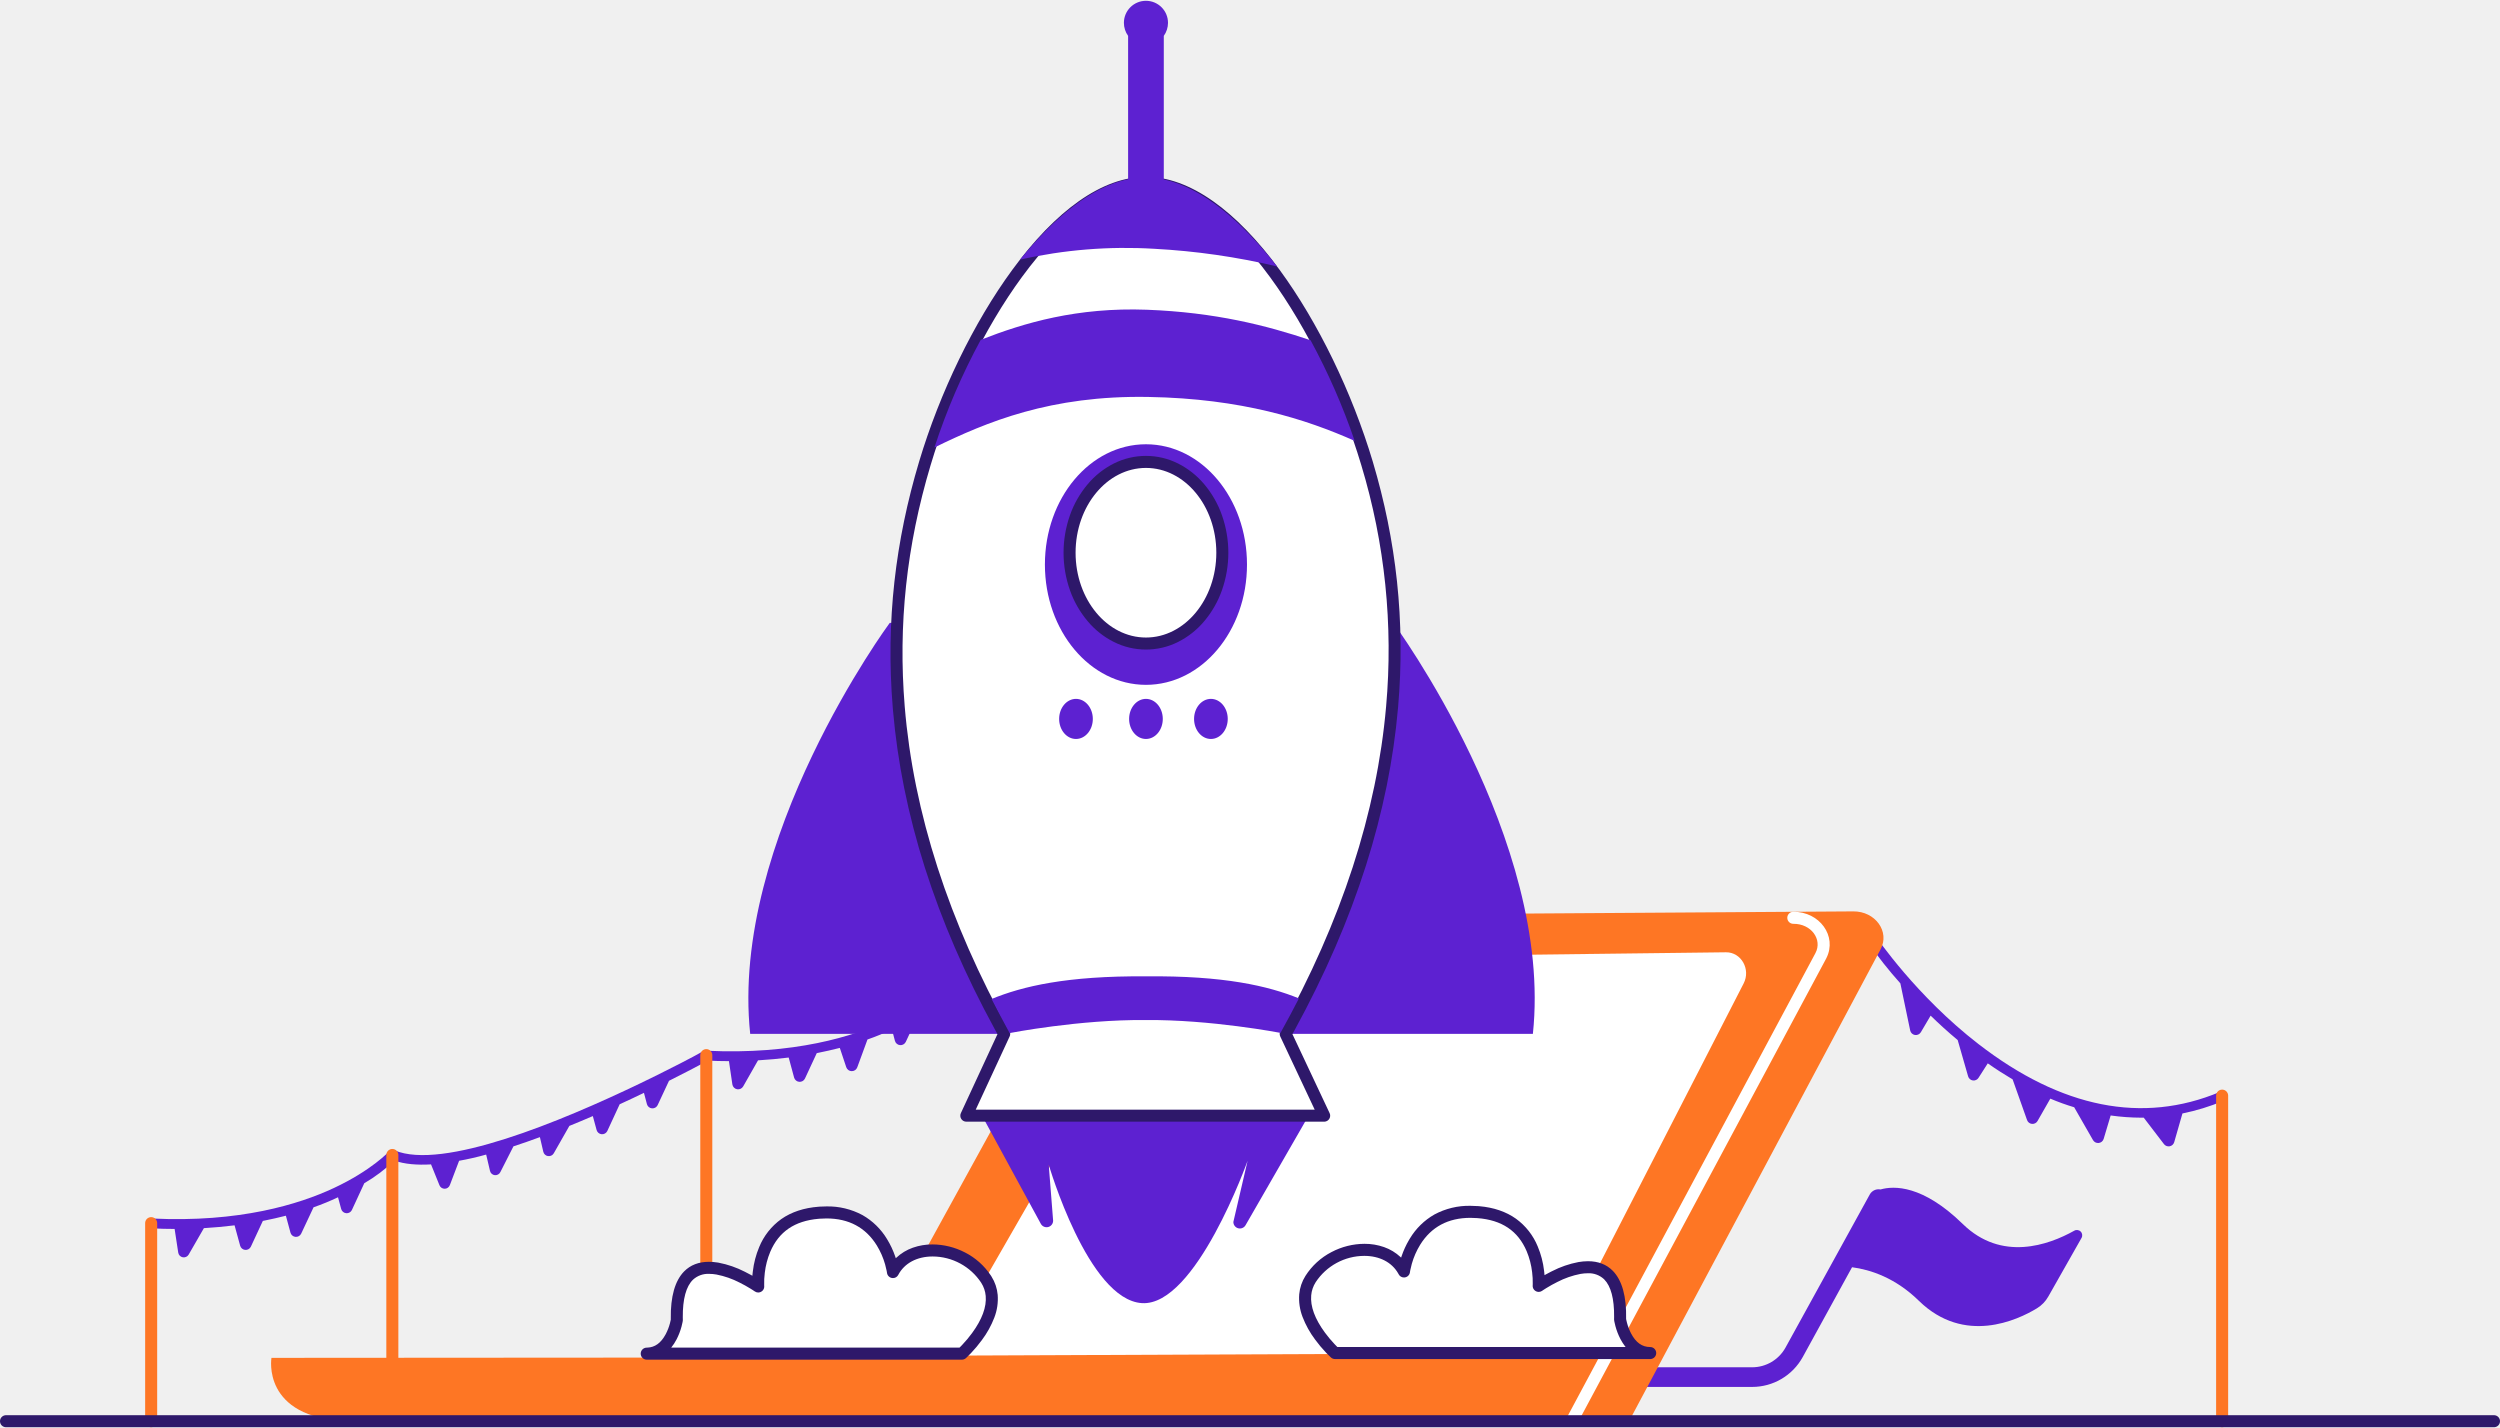
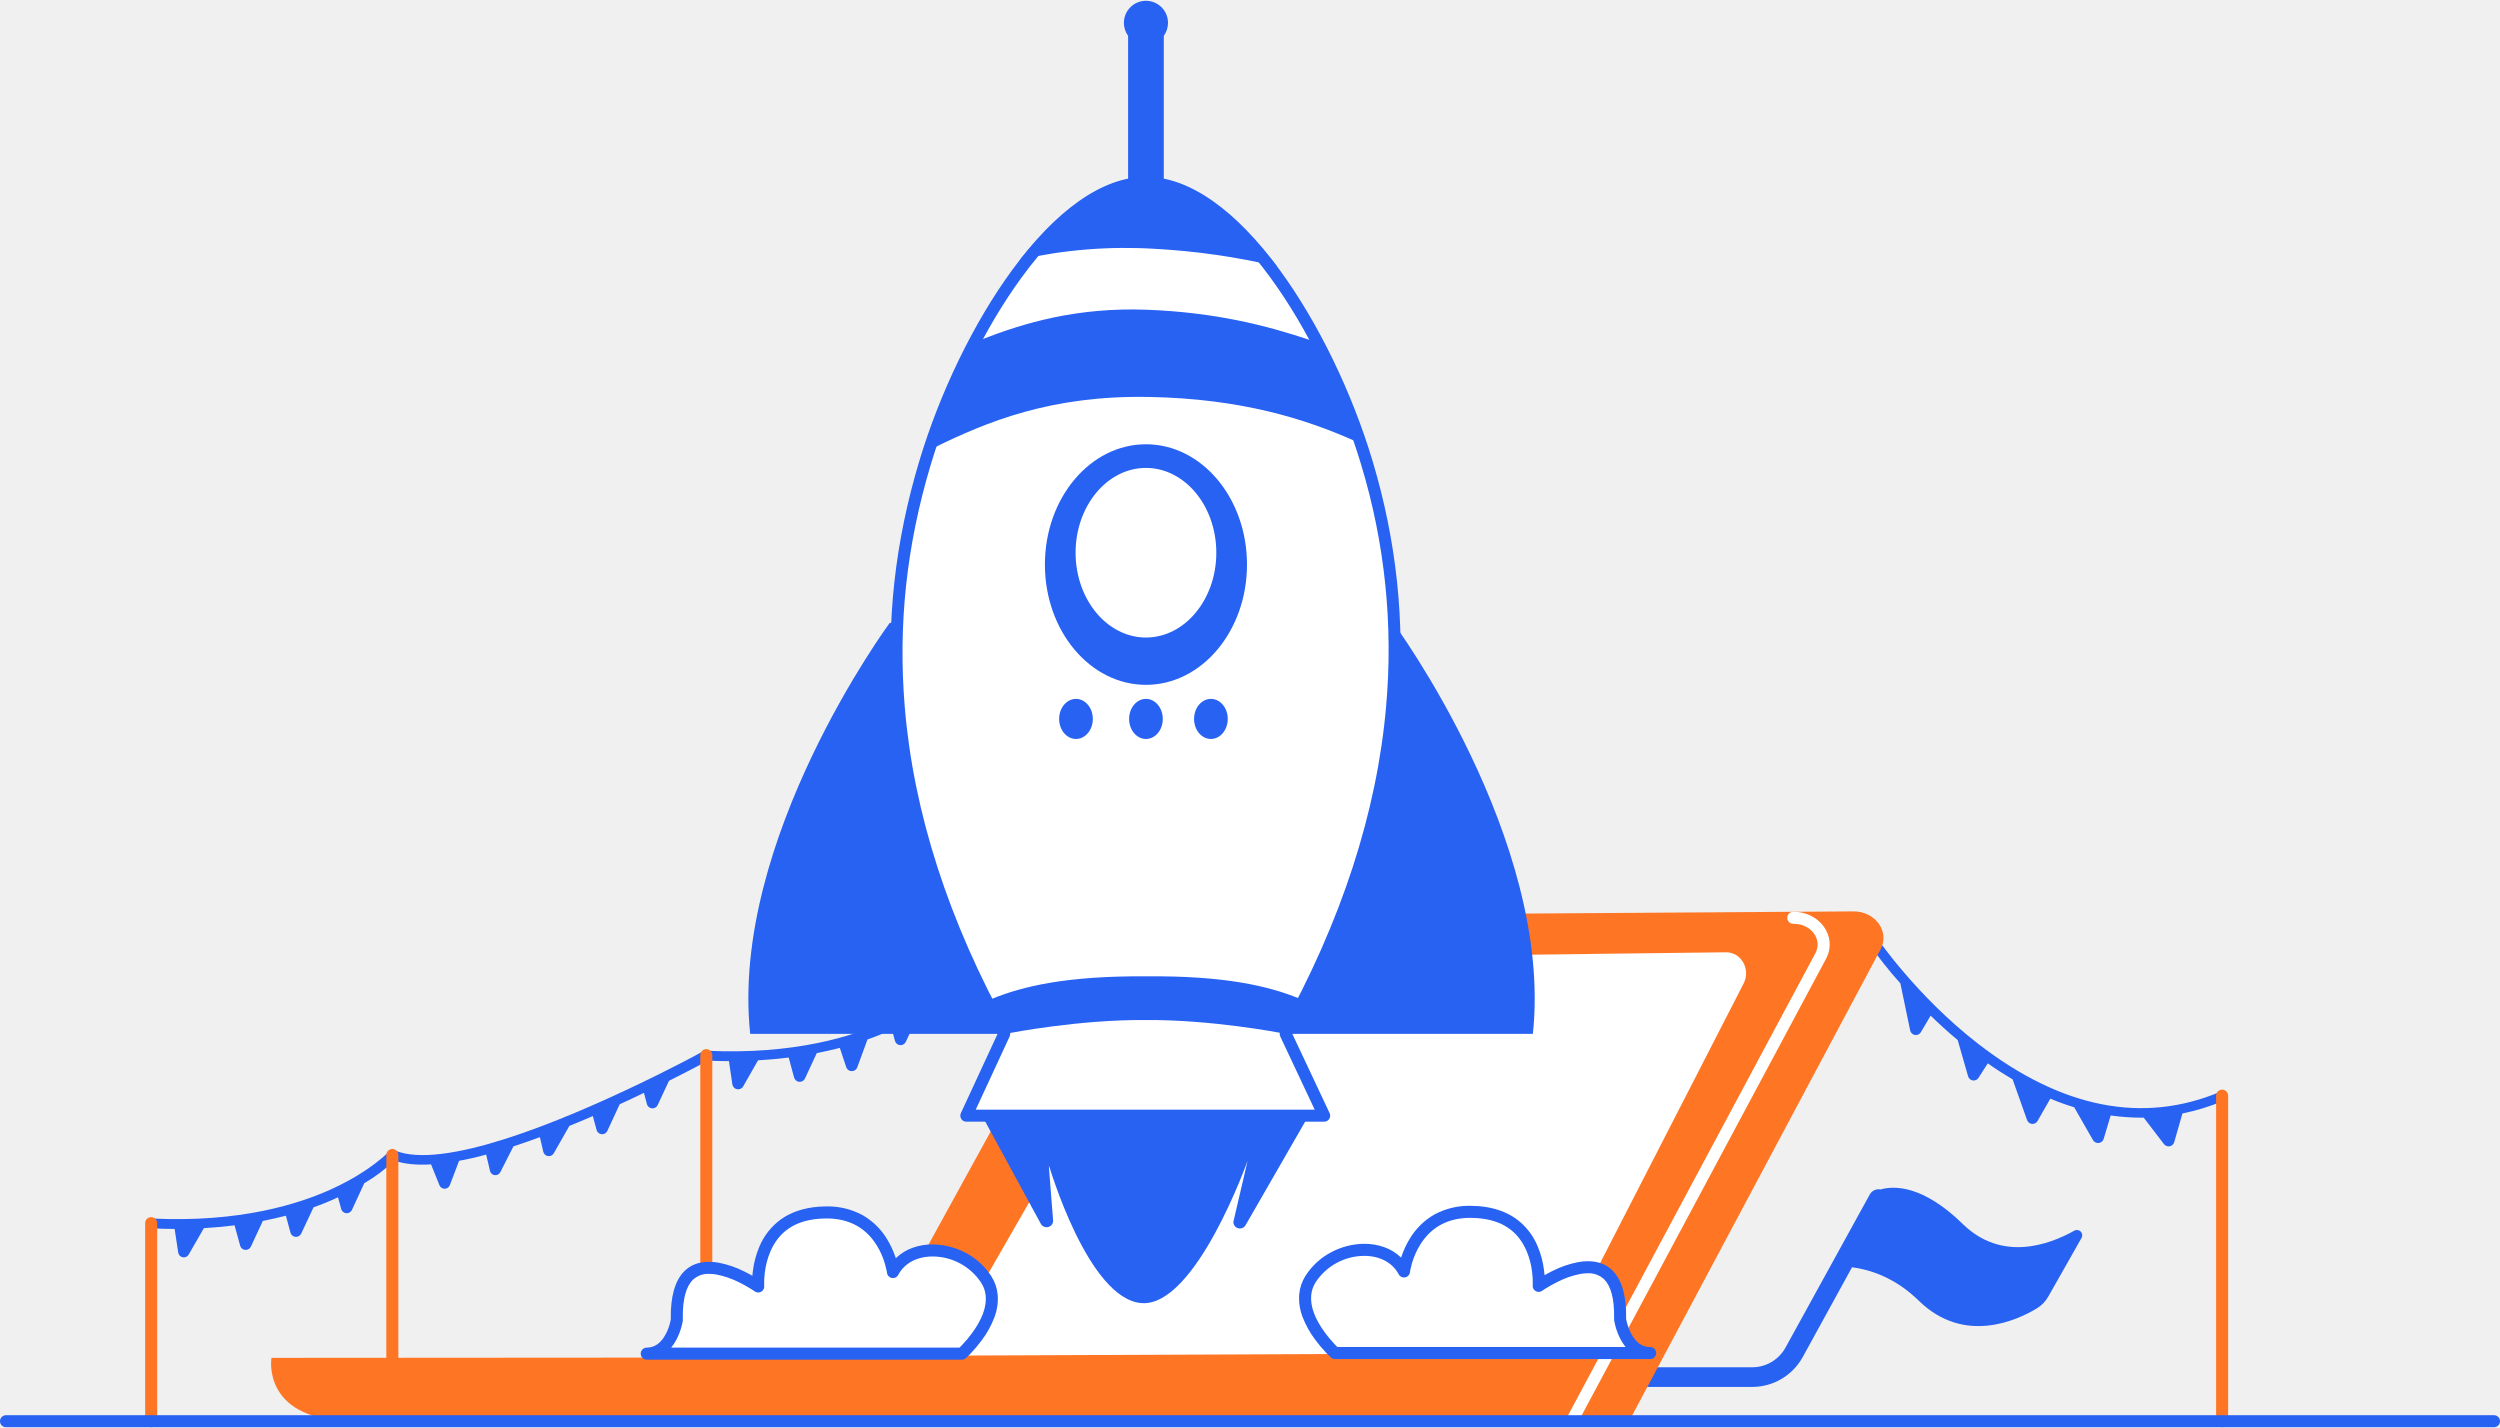
<svg xmlns="http://www.w3.org/2000/svg" viewBox="0 0 1247 711.9">
  <g id="product_launch_solid_II" data-name="product launch/solid_II" transform="translate(2.5)">
    <g id="product_launch_solid_II-2" data-name="product launch/solid_II" transform="translate(-3)">
      <g id="product_launch_solid_II-3" data-name="product launch_solid_II">
-         <path id="flag" d="M302.6,21.456c-12.7,7.1-36.2,15.6-55.6-3.4-20-19.5-34.3-19.1-41-17.2a5.036,5.036,0,0,0-5.3,2.4l-42.1,76.5a19.015,19.015,0,0,1-16.6,9.8H4.9a4.9,4.9,0,1,0,0,9.8H142a28.78,28.78,0,0,0,25.2-14.9l24.6-44.8c9.2,1.2,21.7,5.3,33.4,16.8,22.6,22,49.1,9.6,58.8,3.7a16.13,16.13,0,0,0,5.7-5.9l16.5-29.1A2.652,2.652,0,0,0,302.6,21.456Z" transform="translate(732.5 592.444)" fill="#5d21d1" />
+         <path id="flag" d="M302.6,21.456c-12.7,7.1-36.2,15.6-55.6-3.4-20-19.5-34.3-19.1-41-17.2a5.036,5.036,0,0,0-5.3,2.4l-42.1,76.5a19.015,19.015,0,0,1-16.6,9.8H4.9a4.9,4.9,0,1,0,0,9.8H142a28.78,28.78,0,0,0,25.2-14.9l24.6-44.8c9.2,1.2,21.7,5.3,33.4,16.8,22.6,22,49.1,9.6,58.8,3.7a16.13,16.13,0,0,0,5.7-5.9l16.5-29.1A2.652,2.652,0,0,0,302.6,21.456Z" transform="translate(732.5 592.444)" fill="#2762f3" />
        <g id="flags" transform="translate(73 466)">
-           <path id="Path" d="M280.843,1.417a2.43,2.43,0,0,0-3.4-1.1c-.4.2-4.6,2.8-22.9,11.9l-8.4,4.1c-39.9,19.2-98.8,43.6-122.7,33.5a2.443,2.443,0,0,0-2.8.6c-.1.1-8.7,9.4-27.5,18.2-17.3,8.1-47.1,17.3-90.6,15.2a2.362,2.362,0,0,0-2.5,2.8,2.559,2.559,0,0,0,2.4,2.1c3.9.2,7.6.3,11.3.3l1.8,11.8a2.81,2.81,0,0,0,5.2,1l7.6-13.2c5.3-.3,10.4-.8,15.3-1.4l2.8,10.2a2.864,2.864,0,0,0,5.3.5l6-12.9c4.1-.8,7.9-1.7,11.5-2.6l2.3,8.5a2.864,2.864,0,0,0,5.3.5l6.2-13.2a122.609,122.609,0,0,0,12.2-5l1.6,5.9a2.864,2.864,0,0,0,5.3.5l6.2-13.4a80.144,80.144,0,0,0,15-11.3c5.1,1.8,11.3,2.3,18.3,1.9l4.2,10.4a2.778,2.778,0,0,0,5.2-.1l4.6-12.1c4.4-.8,8.9-1.8,13.5-3.1l1.9,8.1a2.76,2.76,0,0,0,5.2.6l6.5-12.8c4.4-1.4,8.8-3,13.2-4.6l1.7,7.3a2.833,2.833,0,0,0,5.2.8l7.8-13.7c3.9-1.6,7.8-3.2,11.7-4.9l1.9,7a2.864,2.864,0,0,0,5.3.5l6.2-13.4c4.2-1.9,8.2-3.8,12.1-5.7l1.5,5.7a2.864,2.864,0,0,0,5.3.5l5.7-12.2c15.5-7.8,18.4-9.6,19.9-10.4A3.181,3.181,0,0,0,280.843,1.417Z" transform="translate(0.857 57.983)" fill="#5d21d1" />
-           <path id="Path-2" data-name="Path" d="M123.443.2a2.443,2.443,0,0,0-2.8.6c-.1.1-8.7,9.4-27.5,18.2-17.3,8.1-47.1,17.3-90.6,15.2A2.362,2.362,0,0,0,.043,37a2.559,2.559,0,0,0,2.4,2.1c3.9.2,7.6.3,11.3.3l1.7,11.6a2.909,2.909,0,0,0,5.4,1l7.4-13c5.3-.3,10.4-.8,15.3-1.4l2.7,10a2.9,2.9,0,0,0,5.4.5l5.9-12.7c4.1-.8,7.9-1.7,11.5-2.6l3.2,9.6a2.915,2.915,0,0,0,5.5.1l5.1-13.9a122.609,122.609,0,0,0,12.2-5l1.5,5.7a2.9,2.9,0,0,0,5.4.5l6.1-13.1a80.144,80.144,0,0,0,15-11.3" transform="translate(277.357 23.9)" fill="#5d21d1" />
-           <path id="Path-3" data-name="Path" d="M179.077,79.877a2.39,2.39,0,0,0-3.2-1.4c-38.5,16.1-79,8-120.3-23.9-31.1-24-50.9-53.3-51.1-53.5a2.544,2.544,0,0,0-3.4-.7,2.544,2.544,0,0,0-.7,3.4,210.417,210.417,0,0,0,16.2,20.5l4.9,23.5a2.892,2.892,0,0,0,5.3.9l4.9-8.3c4.2,4.1,8.7,8.2,13.5,12.2l5.2,18.1a2.873,2.873,0,0,0,5.2.7l4.6-7.2c4.1,2.9,8.2,5.5,12.4,8l7.2,20.3a2.887,2.887,0,0,0,5.2.5l6.4-11.2a113.564,113.564,0,0,0,11.9,4.3l9.4,16.4a2.917,2.917,0,0,0,5.3-.6l3.5-11.7a112.468,112.468,0,0,0,15.3,1.1h1.2l10.1,13.2a2.913,2.913,0,0,0,5.1-1l4.1-14.3a109.057,109.057,0,0,0,20.2-6.2A2.469,2.469,0,0,0,179.077,79.877Z" transform="translate(858.823 0.223)" fill="#5d21d1" />
+           <path id="Path" d="M280.843,1.417a2.43,2.43,0,0,0-3.4-1.1c-.4.2-4.6,2.8-22.9,11.9l-8.4,4.1c-39.9,19.2-98.8,43.6-122.7,33.5a2.443,2.443,0,0,0-2.8.6c-.1.1-8.7,9.4-27.5,18.2-17.3,8.1-47.1,17.3-90.6,15.2a2.362,2.362,0,0,0-2.5,2.8,2.559,2.559,0,0,0,2.4,2.1c3.9.2,7.6.3,11.3.3l1.8,11.8a2.81,2.81,0,0,0,5.2,1l7.6-13.2c5.3-.3,10.4-.8,15.3-1.4l2.8,10.2a2.864,2.864,0,0,0,5.3.5l6-12.9c4.1-.8,7.9-1.7,11.5-2.6l2.3,8.5a2.864,2.864,0,0,0,5.3.5l6.2-13.2a122.609,122.609,0,0,0,12.2-5l1.6,5.9a2.864,2.864,0,0,0,5.3.5l6.2-13.4a80.144,80.144,0,0,0,15-11.3c5.1,1.8,11.3,2.3,18.3,1.9l4.2,10.4a2.778,2.778,0,0,0,5.2-.1l4.6-12.1c4.4-.8,8.9-1.8,13.5-3.1l1.9,8.1a2.76,2.76,0,0,0,5.2.6l6.5-12.8c4.4-1.4,8.8-3,13.2-4.6l1.7,7.3a2.833,2.833,0,0,0,5.2.8l7.8-13.7c3.9-1.6,7.8-3.2,11.7-4.9l1.9,7a2.864,2.864,0,0,0,5.3.5l6.2-13.4c4.2-1.9,8.2-3.8,12.1-5.7l1.5,5.7a2.864,2.864,0,0,0,5.3.5l5.7-12.2c15.5-7.8,18.4-9.6,19.9-10.4A3.181,3.181,0,0,0,280.843,1.417Z" transform="translate(0.857 57.983)" fill="#2762f3" />
+           <path id="Path-2" data-name="Path" d="M123.443.2a2.443,2.443,0,0,0-2.8.6c-.1.1-8.7,9.4-27.5,18.2-17.3,8.1-47.1,17.3-90.6,15.2A2.362,2.362,0,0,0,.043,37a2.559,2.559,0,0,0,2.4,2.1c3.9.2,7.6.3,11.3.3l1.7,11.6a2.909,2.909,0,0,0,5.4,1l7.4-13c5.3-.3,10.4-.8,15.3-1.4l2.7,10a2.9,2.9,0,0,0,5.4.5l5.9-12.7c4.1-.8,7.9-1.7,11.5-2.6l3.2,9.6a2.915,2.915,0,0,0,5.5.1l5.1-13.9a122.609,122.609,0,0,0,12.2-5l1.5,5.7a2.9,2.9,0,0,0,5.4.5l6.1-13.1a80.144,80.144,0,0,0,15-11.3" transform="translate(277.357 23.9)" fill="#2762f3" />
+           <path id="Path-3" data-name="Path" d="M179.077,79.877a2.39,2.39,0,0,0-3.2-1.4c-38.5,16.1-79,8-120.3-23.9-31.1-24-50.9-53.3-51.1-53.5a2.544,2.544,0,0,0-3.4-.7,2.544,2.544,0,0,0-.7,3.4,210.417,210.417,0,0,0,16.2,20.5l4.9,23.5a2.892,2.892,0,0,0,5.3.9l4.9-8.3c4.2,4.1,8.7,8.2,13.5,12.2l5.2,18.1a2.873,2.873,0,0,0,5.2.7l4.6-7.2c4.1,2.9,8.2,5.5,12.4,8l7.2,20.3a2.887,2.887,0,0,0,5.2.5l6.4-11.2a113.564,113.564,0,0,0,11.9,4.3l9.4,16.4a2.917,2.917,0,0,0,5.3-.6l3.5-11.7a112.468,112.468,0,0,0,15.3,1.1h1.2l10.1,13.2a2.913,2.913,0,0,0,5.1-1l4.1-14.3a109.057,109.057,0,0,0,20.2-6.2A2.469,2.469,0,0,0,179.077,79.877Z" transform="translate(858.823 0.223)" fill="#2762f3" />
          <path id="Path-4" data-name="Path" d="M3,0A3,3,0,0,1,5.995,2.824L6,3v98.8a3,3,0,0,1-5.995.176L0,101.8V3A3,3,0,0,1,3,0Z" transform="translate(-0.1 141.1)" fill="#fe7624" />
          <path id="Path-5" data-name="Path" d="M3,0A3,3,0,0,1,5.995,2.824L6,3V134.2a3,3,0,0,1-5.995.176L0,134.2V3A3,3,0,0,1,3,0Z" transform="translate(120.2 107.1)" fill="#fe7624" />
          <path id="Path-6" data-name="Path" d="M3,0A3,3,0,0,1,5.995,2.824L6,3V183.8a3,3,0,0,1-5.995.176L0,183.8V3A3,3,0,0,1,3,0Z" transform="translate(276.8 57.3)" fill="#fe7624" />
          <path id="Path-7" data-name="Path" d="M3,0A3,3,0,0,1,5.995,2.824L6,3V165.4a3,3,0,0,1-5.995.176L0,165.4V3A3,3,0,0,1,3,0Z" transform="translate(1032.9 77.5)" fill="#fe7624" />
        </g>
        <g id="laptop_1_" transform="translate(135 454)">
          <path id="laptop" d="M789.19,0l-362,2.4a14.982,14.982,0,0,0-13.4,7.6L296.99,222.5l-296.8.2s-5.1,29.8,37.6,31.6l640-.8L802.79,19C807.59,10.1,800.19-.1,789.19,0Z" transform="translate(0.71 0.599)" fill="#fe7624" />
          <path id="screen" d="M0,201.2l305.7-1.3L400.3,15.6C404,8.5,399.1-.1,391.5,0L113.7,3.4Z" transform="translate(334.9 20.999)" fill="#fff" />
          <path id="Path-8" data-name="Path" d="M113.074,0c13.1-.117,22.03,12.112,16.543,23.084l-.171.332-123.8,231.3a3,3,0,0,1-5.371-2.668l.081-.164L124.148,20.6c3.584-6.788-2.091-14.68-11.02-14.6a3,3,0,1,1-.054-6Z" transform="translate(646.899 0.799)" fill="#fff" />
        </g>
        <g id="rocket_3_" transform="translate(373)">
-           <path id="Path-9" data-name="Path" d="M0,0,33.5,61.6A3.267,3.267,0,0,0,39.6,60L37.4,32S57,99.4,83.9,101.1s52.7-71,52.7-71l-7.1,30.5a3.255,3.255,0,0,0,6.1,1.6L171.4,0" transform="translate(113.2 548.9)" fill="#5d21d1" />
-           <path id="Path-10" data-name="Path" d="M70.517,2.3s-79.9,108.2-69.6,205h176.3V0Z" transform="translate(0.783 308.4)" fill="#5d21d1" />
-           <path id="Path-11" data-name="Path" d="M106.7,2.3s79.9,108.2,69.6,205H0V0Z" transform="translate(215.8 308.4)" fill="#5d21d1" />
+           <path id="Path-9" data-name="Path" d="M0,0,33.5,61.6A3.267,3.267,0,0,0,39.6,60L37.4,32S57,99.4,83.9,101.1s52.7-71,52.7-71l-7.1,30.5a3.255,3.255,0,0,0,6.1,1.6L171.4,0" transform="translate(113.2 548.9)" fill="#2762f3" />
+           <path id="Path-10" data-name="Path" d="M70.517,2.3s-79.9,108.2-69.6,205h176.3V0Z" transform="translate(0.783 308.4)" fill="#2762f3" />
+           <path id="Path-11" data-name="Path" d="M106.7,2.3s79.9,108.2,69.6,205H0V0Z" transform="translate(215.8 308.4)" fill="#2762f3" />
          <path id="Path-12" data-name="Path" d="M194.114,424.5c67.7-121.7,60.3-218.3,40.6-284.5-19.8-66.2-66.2-140-110.3-140s-90.5,73.8-110.3,140-28.1,162.8,39.6,284.5l-18.9,40.8h178.5l-19.2-40.8Z" transform="translate(74.686 91.2)" fill="#fff" />
-           <path id="Path_2_" d="M216.327,471.3H37.826a3,3,0,0,1-2.722-4.262L53.364,427.62l-1.126-2.046c-7.471-13.66-14.229-27.458-20.086-41.011a427.659,427.659,0,0,1-15.069-40.2A379.514,379.514,0,0,1,6.847,304.935a348.758,348.758,0,0,1-5.589-38.674l-.133-1.579C.25,254.036-.117,243.316.033,232.821c.148-10.3.8-20.707,1.936-30.93,1.113-10.008,2.726-20.159,4.8-30.169,2.02-9.771,4.539-19.723,7.487-29.581,10.374-34.684,27.32-69.58,46.492-95.739,10.9-14.871,22.071-26.393,33.2-34.245C105.387,4.09,116.651,0,127.427,0S149.466,4.09,160.9,12.157c11.134,7.852,22.305,19.373,33.2,34.245,19.173,26.16,36.119,61.056,46.493,95.743,2.913,9.789,5.4,19.7,7.378,29.46,2.029,9.986,3.6,20.131,4.669,30.154,1.091,10.231,1.695,20.656,1.793,30.986.1,10.523-.321,21.274-1.252,31.955a350.841,350.841,0,0,1-5.652,38.993,383.143,383.143,0,0,1-10.354,39.789,432.855,432.855,0,0,1-15.239,40.608c-5.923,13.694-12.756,27.64-20.309,41.449l-1.142,2.073,18.548,39.413a2.956,2.956,0,0,1-.138,2.814,2.99,2.99,0,0,1-2.4,1.459ZM127.427,6c-9.664,0-19.943,3.853-30.551,11.451-10.439,7.477-20.967,18.41-31.291,32.5C46.8,75.575,30.186,109.8,20,143.86,7.974,184.069,3.756,223.43,7.1,264.192c4.344,52.886,21.921,107.34,52.244,161.85a3.008,3.008,0,0,1,.1,2.719L42.521,465.3H211.6l-17.186-36.523a2.992,2.992,0,0,1,0-2.552l.094-.183c30.375-54.6,48.109-109.063,52.709-161.865A317.74,317.74,0,0,0,234.852,143.86c-10.186-34.055-26.8-68.284-45.583-93.911-10.325-14.087-20.853-25.02-31.292-32.5C147.369,9.853,137.091,6,127.427,6Z" transform="translate(71.674 88.2)" fill="#2e186a" />
-           <ellipse id="Oval" cx="50.4" cy="60" rx="50.4" ry="60" transform="translate(148.7 221.6)" fill="#5d21d1" />
-           <ellipse id="Oval-2" data-name="Oval" cx="8.4" cy="10" rx="8.4" ry="10" transform="translate(190.7 348.6)" fill="#5d21d1" />
-           <ellipse id="Oval-3" data-name="Oval" cx="8.4" cy="10" rx="8.4" ry="10" transform="translate(223.1 348.6)" fill="#5d21d1" />
-           <ellipse id="Oval-4" data-name="Oval" cx="8.4" cy="10" rx="8.4" ry="10" transform="translate(155.8 348.6)" fill="#5d21d1" />
+           <path id="Path_2_" d="M216.327,471.3H37.826a3,3,0,0,1-2.722-4.262L53.364,427.62l-1.126-2.046c-7.471-13.66-14.229-27.458-20.086-41.011a427.659,427.659,0,0,1-15.069-40.2A379.514,379.514,0,0,1,6.847,304.935a348.758,348.758,0,0,1-5.589-38.674l-.133-1.579C.25,254.036-.117,243.316.033,232.821c.148-10.3.8-20.707,1.936-30.93,1.113-10.008,2.726-20.159,4.8-30.169,2.02-9.771,4.539-19.723,7.487-29.581,10.374-34.684,27.32-69.58,46.492-95.739,10.9-14.871,22.071-26.393,33.2-34.245C105.387,4.09,116.651,0,127.427,0S149.466,4.09,160.9,12.157c11.134,7.852,22.305,19.373,33.2,34.245,19.173,26.16,36.119,61.056,46.493,95.743,2.913,9.789,5.4,19.7,7.378,29.46,2.029,9.986,3.6,20.131,4.669,30.154,1.091,10.231,1.695,20.656,1.793,30.986.1,10.523-.321,21.274-1.252,31.955a350.841,350.841,0,0,1-5.652,38.993,383.143,383.143,0,0,1-10.354,39.789,432.855,432.855,0,0,1-15.239,40.608c-5.923,13.694-12.756,27.64-20.309,41.449l-1.142,2.073,18.548,39.413a2.956,2.956,0,0,1-.138,2.814,2.99,2.99,0,0,1-2.4,1.459ZM127.427,6c-9.664,0-19.943,3.853-30.551,11.451-10.439,7.477-20.967,18.41-31.291,32.5C46.8,75.575,30.186,109.8,20,143.86,7.974,184.069,3.756,223.43,7.1,264.192c4.344,52.886,21.921,107.34,52.244,161.85a3.008,3.008,0,0,1,.1,2.719L42.521,465.3H211.6l-17.186-36.523a2.992,2.992,0,0,1,0-2.552l.094-.183c30.375-54.6,48.109-109.063,52.709-161.865A317.74,317.74,0,0,0,234.852,143.86c-10.186-34.055-26.8-68.284-45.583-93.911-10.325-14.087-20.853-25.02-31.292-32.5C147.369,9.853,137.091,6,127.427,6Z" transform="translate(71.674 88.2)" fill="#2762f3" />
+           <ellipse id="Oval" cx="50.4" cy="60" rx="50.4" ry="60" transform="translate(148.7 221.6)" fill="#2762f3" />
+           <ellipse id="Oval-2" data-name="Oval" cx="8.4" cy="10" rx="8.4" ry="10" transform="translate(190.7 348.6)" fill="#2762f3" />
+           <ellipse id="Oval-3" data-name="Oval" cx="8.4" cy="10" rx="8.4" ry="10" transform="translate(223.1 348.6)" fill="#2762f3" />
+           <ellipse id="Oval-4" data-name="Oval" cx="8.4" cy="10" rx="8.4" ry="10" transform="translate(155.8 348.6)" fill="#2762f3" />
          <ellipse id="Oval-5" data-name="Oval" cx="38.1" cy="45.3" rx="38.1" ry="45.3" transform="translate(161 230.4)" fill="#fff" />
-           <path id="Oval_2_" d="M41.1,96.6a35.71,35.71,0,0,1-16.051-3.81A41.224,41.224,0,0,1,11.991,82.414,49.391,49.391,0,0,1,3.212,67.057a56.369,56.369,0,0,1,0-37.514,49.393,49.393,0,0,1,8.779-15.358A41.225,41.225,0,0,1,25.049,3.81a35.713,35.713,0,0,1,32.1,0A41.223,41.223,0,0,1,70.209,14.186a49.393,49.393,0,0,1,8.778,15.358,56.371,56.371,0,0,1,0,37.514,49.391,49.391,0,0,1-8.778,15.357A41.223,41.223,0,0,1,57.151,92.79,35.71,35.71,0,0,1,41.1,96.6ZM41.1,6C21.746,6,6,24.976,6,48.3S21.746,90.6,41.1,90.6,76.2,71.625,76.2,48.3,60.455,6,41.1,6Z" transform="translate(158 227.4)" fill="#2e186a" />
-           <path id="Path-13" data-name="Path" d="M71.7,89.1V17.5A11.2,11.2,0,0,0,73.8,11a11,11,0,0,0-22,0,11.2,11.2,0,0,0,2.1,6.5V89c-18.5,3.8-37,19.3-53.9,40.1a239.042,239.042,0,0,1,67-5.4,345.825,345.825,0,0,1,61.2,8.8C110.7,110.1,91.1,93.3,71.7,89.1Z" transform="translate(136.3 0.4)" fill="#5d21d1" />
-           <path id="Path-14" data-name="Path" d="M187.6,15.343c-22.1-7.4-47.5-13.9-81.6-15.2-34.8-1.3-61.2,6.5-82.9,15A320.817,320.817,0,0,0,0,68.843c26-12.7,57.9-26.1,106.8-25.2,46.5.8,78.5,11.1,102.8,21.9A322.659,322.659,0,0,0,187.6,15.343Z" transform="translate(93.6 154.357)" fill="#5d21d1" />
-           <path id="Path-15" data-name="Path" d="M144.1,28.222c3.2-5.8,6.3-11.5,9.2-17.2C138,4.822,116-.378,76.9.022c-39.5-.3-61.6,5-76.9,11.3,2.9,5.6,5.9,11.3,9,17,0,0,34.7-6.8,67.8-6.5C109.4,21.522,144.1,28.222,144.1,28.222Z" transform="translate(122.1 486.978)" fill="#5d21d1" />
+           <path id="Oval_2_" d="M41.1,96.6a35.71,35.71,0,0,1-16.051-3.81A41.224,41.224,0,0,1,11.991,82.414,49.391,49.391,0,0,1,3.212,67.057a56.369,56.369,0,0,1,0-37.514,49.393,49.393,0,0,1,8.779-15.358A41.225,41.225,0,0,1,25.049,3.81a35.713,35.713,0,0,1,32.1,0A41.223,41.223,0,0,1,70.209,14.186a49.393,49.393,0,0,1,8.778,15.358,56.371,56.371,0,0,1,0,37.514,49.391,49.391,0,0,1-8.778,15.357A41.223,41.223,0,0,1,57.151,92.79,35.71,35.71,0,0,1,41.1,96.6ZM41.1,6C21.746,6,6,24.976,6,48.3S21.746,90.6,41.1,90.6,76.2,71.625,76.2,48.3,60.455,6,41.1,6Z" transform="translate(158 227.4)" fill="#2762f3" />
+           <path id="Path-13" data-name="Path" d="M71.7,89.1V17.5A11.2,11.2,0,0,0,73.8,11a11,11,0,0,0-22,0,11.2,11.2,0,0,0,2.1,6.5V89c-18.5,3.8-37,19.3-53.9,40.1a239.042,239.042,0,0,1,67-5.4,345.825,345.825,0,0,1,61.2,8.8C110.7,110.1,91.1,93.3,71.7,89.1Z" transform="translate(136.3 0.4)" fill="#2762f3" />
+           <path id="Path-14" data-name="Path" d="M187.6,15.343c-22.1-7.4-47.5-13.9-81.6-15.2-34.8-1.3-61.2,6.5-82.9,15A320.817,320.817,0,0,0,0,68.843c26-12.7,57.9-26.1,106.8-25.2,46.5.8,78.5,11.1,102.8,21.9A322.659,322.659,0,0,0,187.6,15.343Z" transform="translate(93.6 154.357)" fill="#2762f3" />
+           <path id="Path-15" data-name="Path" d="M144.1,28.222c3.2-5.8,6.3-11.5,9.2-17.2C138,4.822,116-.378,76.9.022c-39.5-.3-61.6,5-76.9,11.3,2.9,5.6,5.9,11.3,9,17,0,0,34.7-6.8,67.8-6.5C109.4,21.522,144.1,28.222,144.1,28.222Z" transform="translate(122.1 486.978)" fill="#2762f3" />
        </g>
        <g id="clouds" transform="translate(320 601)">
          <path id="cloud_1_" d="M172.136,70.439H14.936s-22.6-20.3-12.2-36.9,37.7-20.6,46.6-3.8c0,0,3.9-32.1,36.8-29.6,33,2.5,30.4,36.8,30.4,36.8s41.7-29.5,40.6,16.6C157.036,53.439,159.636,70.439,172.136,70.439Z" transform="translate(331.464 3.461)" fill="#fff" />
-           <path id="cloud_2_" d="M175.139,76.442H17.939a3,3,0,0,1-2.005-.769c-.308-.277-.983-.9-2.045-2l-.46-.481A66.383,66.383,0,0,1,8.05,66.764a46.6,46.6,0,0,1-6.3-11.352A26.03,26.03,0,0,1,.09,44.125,20.621,20.621,0,0,1,3.2,34.949,33.746,33.746,0,0,1,16.189,23.075a35.576,35.576,0,0,1,16.427-4.118,28.994,28.994,0,0,1,9.79,1.63,23.209,23.209,0,0,1,8.24,5l.268.261.226-.684A43.553,43.553,0,0,1,54.9,16.952l.4-.66A33.763,33.763,0,0,1,67.522,4.331,36.426,36.426,0,0,1,85.5,0c1.257,0,2.558.05,3.867.15L89.9.193c7.2.621,13.363,2.725,18.317,6.252a32.045,32.045,0,0,1,10.847,13.848,44.6,44.6,0,0,1,3.162,12.092c.09.741.164,1.47.219,2.167l0,.046.633-.356c.752-.419,1.532-.836,2.319-1.237l.8-.4a48.739,48.739,0,0,1,13.146-4.54,28.565,28.565,0,0,1,4.791-.43c5.1,0,9.257,1.613,12.372,4.794,4.641,4.741,6.874,12.811,6.636,23.985l.016.1.08.417c.088.433.206.928.341,1.433a25.984,25.984,0,0,0,2,5.211c2.4,4.623,5.528,6.87,9.563,6.87l.2.005a3,3,0,0,1,0,5.989l-.2.005ZM32.538,24.973A29.105,29.105,0,0,0,8.281,38.134a14.48,14.48,0,0,0-2.215,6.529c-.492,5.46,1.8,11.7,6.825,18.554a60.344,60.344,0,0,0,4.891,5.845c.354.374.714.743,1.1,1.128l.254.25H162.912l-.373-.472a24.417,24.417,0,0,1-2.107-3.29l-.18-.342a31.976,31.976,0,0,1-2.466-6.417c-.2-.729-.366-1.464-.491-2.124l-.034-.185c-.032-.177-.058-.339-.077-.481l-.021-.158-.02-.223,0-.355,0-.1.016-.92c.08-9-1.581-15.282-4.936-18.671l-.187-.184a11.135,11.135,0,0,0-8.013-2.878,21.913,21.913,0,0,0-3.666.334,42.825,42.825,0,0,0-11.5,4.006c-1.867.923-3.721,1.951-5.509,3.057-.334.207-.665.416-.985.622l-.7.459-.534.363a2.962,2.962,0,0,1-1.582.464,3.047,3.047,0,0,1-2.225-.978,2.951,2.951,0,0,1-.777-2.256l.013-.247.016-.439a40.1,40.1,0,0,0-.31-5.916,38.651,38.651,0,0,0-2.725-10.467C109.2,12.461,101.142,7.059,88.911,6.133,87.747,6.044,86.6,6,85.487,6,74.366,6,65.925,10.525,60.4,19.452a37.789,37.789,0,0,0-4.148,9.472c-.309,1.074-.562,2.119-.751,3.108-.077.4-.123.678-.149.841l-.058.407a2.971,2.971,0,0,1-2.976,2.465,2.936,2.936,0,0,1-2.627-1.6l-.228-.415C46.3,28.165,40.136,24.972,32.538,24.973Z" transform="translate(328.461 0.459)" fill="#2e186a" />
+           <path id="cloud_2_" d="M175.139,76.442H17.939a3,3,0,0,1-2.005-.769c-.308-.277-.983-.9-2.045-2l-.46-.481A66.383,66.383,0,0,1,8.05,66.764a46.6,46.6,0,0,1-6.3-11.352A26.03,26.03,0,0,1,.09,44.125,20.621,20.621,0,0,1,3.2,34.949,33.746,33.746,0,0,1,16.189,23.075a35.576,35.576,0,0,1,16.427-4.118,28.994,28.994,0,0,1,9.79,1.63,23.209,23.209,0,0,1,8.24,5l.268.261.226-.684A43.553,43.553,0,0,1,54.9,16.952l.4-.66A33.763,33.763,0,0,1,67.522,4.331,36.426,36.426,0,0,1,85.5,0c1.257,0,2.558.05,3.867.15L89.9.193c7.2.621,13.363,2.725,18.317,6.252a32.045,32.045,0,0,1,10.847,13.848,44.6,44.6,0,0,1,3.162,12.092c.09.741.164,1.47.219,2.167l0,.046.633-.356c.752-.419,1.532-.836,2.319-1.237l.8-.4a48.739,48.739,0,0,1,13.146-4.54,28.565,28.565,0,0,1,4.791-.43c5.1,0,9.257,1.613,12.372,4.794,4.641,4.741,6.874,12.811,6.636,23.985l.016.1.08.417c.088.433.206.928.341,1.433a25.984,25.984,0,0,0,2,5.211c2.4,4.623,5.528,6.87,9.563,6.87l.2.005a3,3,0,0,1,0,5.989l-.2.005ZM32.538,24.973A29.105,29.105,0,0,0,8.281,38.134a14.48,14.48,0,0,0-2.215,6.529c-.492,5.46,1.8,11.7,6.825,18.554a60.344,60.344,0,0,0,4.891,5.845c.354.374.714.743,1.1,1.128l.254.25H162.912l-.373-.472a24.417,24.417,0,0,1-2.107-3.29l-.18-.342a31.976,31.976,0,0,1-2.466-6.417c-.2-.729-.366-1.464-.491-2.124l-.034-.185c-.032-.177-.058-.339-.077-.481l-.021-.158-.02-.223,0-.355,0-.1.016-.92c.08-9-1.581-15.282-4.936-18.671l-.187-.184a11.135,11.135,0,0,0-8.013-2.878,21.913,21.913,0,0,0-3.666.334,42.825,42.825,0,0,0-11.5,4.006c-1.867.923-3.721,1.951-5.509,3.057-.334.207-.665.416-.985.622l-.7.459-.534.363a2.962,2.962,0,0,1-1.582.464,3.047,3.047,0,0,1-2.225-.978,2.951,2.951,0,0,1-.777-2.256l.013-.247.016-.439a40.1,40.1,0,0,0-.31-5.916,38.651,38.651,0,0,0-2.725-10.467C109.2,12.461,101.142,7.059,88.911,6.133,87.747,6.044,86.6,6,85.487,6,74.366,6,65.925,10.525,60.4,19.452a37.789,37.789,0,0,0-4.148,9.472c-.309,1.074-.562,2.119-.751,3.108-.077.4-.123.678-.149.841l-.058.407a2.971,2.971,0,0,1-2.976,2.465,2.936,2.936,0,0,1-2.627-1.6l-.228-.415C46.3,28.165,40.136,24.972,32.538,24.973Z" transform="translate(328.461 0.459)" fill="#2762f3" />
          <path id="cloud" d="M0,70.439H157.2s22.6-20.3,12.2-36.9-37.7-20.6-46.6-3.8c0,0-3.9-32.1-36.8-29.6-33,2.5-30.4,36.8-30.4,36.8S13.9,7.439,15,53.539C15.1,53.439,12.5,70.339,0,70.439Z" transform="translate(3.1 3.761)" fill="#fff" />
-           <path id="cloud_2_2" data-name="cloud_2_" d="M160.2,76.442H3a3,3,0,0,1-.023-6l.311-.007c3.8-.143,6.782-2.294,9.1-6.577l.173-.326a25.893,25.893,0,0,0,2-5.188c.159-.589.294-1.166.39-1.668L15,56.41l-.008-.46c-.167-10.962,2.081-18.888,6.681-23.558,3.111-3.158,7.261-4.76,12.337-4.76a28.138,28.138,0,0,1,4.341.356l.45.074A48.741,48.741,0,0,1,51.942,32.6c1.04.514,2.09,1.066,3.119,1.639l.632.356.049-.573c.035-.384.071-.739.11-1.084l.065-.555a44.6,44.6,0,0,1,3.162-12.092A32,32,0,0,1,70.1,6.323C75.144,2.784,81.427.707,88.773.15l.551-.04C90.443.037,91.558,0,92.639,0a36.428,36.428,0,0,1,17.978,4.331,33.763,33.763,0,0,1,12.226,11.962A43.192,43.192,0,0,1,127,25.167l.226.684.269-.261a23.209,23.209,0,0,1,8.24-5,28.993,28.993,0,0,1,9.789-1.631,35.584,35.584,0,0,1,16.142,3.969A33.9,33.9,0,0,1,174.58,34.384l.362.565a20.62,20.62,0,0,1,3.107,9.176,26.032,26.032,0,0,1-1.66,11.287,46.59,46.59,0,0,1-6.3,11.352,66.29,66.29,0,0,1-5.378,6.429c-1.123,1.183-1.9,1.921-2.26,2.256l-.246.224A2.991,2.991,0,0,1,160.2,76.442ZM34.117,33.643A11.135,11.135,0,0,0,26.1,36.52c-3.481,3.34-5.2,9.684-5.124,18.854l.014.912.006.12,0,.344-.021.223-.02.158c-.013.089-.029.194-.048.306l-.065.358c-.123.646-.293,1.377-.491,2.114A31.931,31.931,0,0,1,17.886,66.3a24.194,24.194,0,0,1-2.672,4.11l-.023.028H159c.17-.166.344-.339.517-.515l.551-.564.287-.3a60.353,60.353,0,0,0,4.891-5.845c5.02-6.852,7.316-13.095,6.825-18.554a14.481,14.481,0,0,0-2.215-6.529A29.1,29.1,0,0,0,145.6,24.973c-7.81,0-14.061,3.343-17.15,9.173l-.087.155a2.9,2.9,0,0,1-2.54,1.443,2.985,2.985,0,0,1-3-2.641l-.049-.337-.131-.734c-.19-.989-.443-2.034-.751-3.108a37.789,37.789,0,0,0-4.148-9.472C112.214,10.525,103.772,6,92.651,6c-1.108,0-2.26.045-3.424.133l-.523.043C76.762,7.219,68.876,12.607,64.6,22.646a38.65,38.65,0,0,0-2.725,10.467,39.173,39.173,0,0,0-.3,6.251l.026.517a2.944,2.944,0,0,1-.839,2.145,3.056,3.056,0,0,1-2.171.921,2.972,2.972,0,0,1-1.722-.558l-.394-.269-.7-.459-.074-.048-.237-.152-.673-.422c-1.783-1.1-3.636-2.132-5.508-3.057a42.824,42.824,0,0,0-11.5-4.006A21.906,21.906,0,0,0,34.117,33.643Z" transform="translate(0.1 0.759)" fill="#2e186a" />
+           <path id="cloud_2_2" data-name="cloud_2_" d="M160.2,76.442H3a3,3,0,0,1-.023-6l.311-.007c3.8-.143,6.782-2.294,9.1-6.577l.173-.326a25.893,25.893,0,0,0,2-5.188c.159-.589.294-1.166.39-1.668L15,56.41l-.008-.46c-.167-10.962,2.081-18.888,6.681-23.558,3.111-3.158,7.261-4.76,12.337-4.76a28.138,28.138,0,0,1,4.341.356l.45.074A48.741,48.741,0,0,1,51.942,32.6c1.04.514,2.09,1.066,3.119,1.639l.632.356.049-.573c.035-.384.071-.739.11-1.084l.065-.555a44.6,44.6,0,0,1,3.162-12.092A32,32,0,0,1,70.1,6.323C75.144,2.784,81.427.707,88.773.15l.551-.04C90.443.037,91.558,0,92.639,0a36.428,36.428,0,0,1,17.978,4.331,33.763,33.763,0,0,1,12.226,11.962A43.192,43.192,0,0,1,127,25.167l.226.684.269-.261a23.209,23.209,0,0,1,8.24-5,28.993,28.993,0,0,1,9.789-1.631,35.584,35.584,0,0,1,16.142,3.969A33.9,33.9,0,0,1,174.58,34.384l.362.565a20.62,20.62,0,0,1,3.107,9.176,26.032,26.032,0,0,1-1.66,11.287,46.59,46.59,0,0,1-6.3,11.352,66.29,66.29,0,0,1-5.378,6.429c-1.123,1.183-1.9,1.921-2.26,2.256l-.246.224A2.991,2.991,0,0,1,160.2,76.442ZM34.117,33.643A11.135,11.135,0,0,0,26.1,36.52c-3.481,3.34-5.2,9.684-5.124,18.854l.014.912.006.12,0,.344-.021.223-.02.158c-.013.089-.029.194-.048.306l-.065.358c-.123.646-.293,1.377-.491,2.114A31.931,31.931,0,0,1,17.886,66.3a24.194,24.194,0,0,1-2.672,4.11l-.023.028H159c.17-.166.344-.339.517-.515l.551-.564.287-.3a60.353,60.353,0,0,0,4.891-5.845c5.02-6.852,7.316-13.095,6.825-18.554a14.481,14.481,0,0,0-2.215-6.529A29.1,29.1,0,0,0,145.6,24.973c-7.81,0-14.061,3.343-17.15,9.173l-.087.155a2.9,2.9,0,0,1-2.54,1.443,2.985,2.985,0,0,1-3-2.641l-.049-.337-.131-.734c-.19-.989-.443-2.034-.751-3.108a37.789,37.789,0,0,0-4.148-9.472C112.214,10.525,103.772,6,92.651,6c-1.108,0-2.26.045-3.424.133l-.523.043C76.762,7.219,68.876,12.607,64.6,22.646a38.65,38.65,0,0,0-2.725,10.467,39.173,39.173,0,0,0-.3,6.251l.026.517a2.944,2.944,0,0,1-.839,2.145,3.056,3.056,0,0,1-2.171.921,2.972,2.972,0,0,1-1.722-.558l-.394-.269-.7-.459-.074-.048-.237-.152-.673-.422c-1.783-1.1-3.636-2.132-5.508-3.057a42.824,42.824,0,0,0-11.5-4.006A21.906,21.906,0,0,0,34.117,33.643Z" transform="translate(0.1 0.759)" fill="#2762f3" />
        </g>
-         <path id="line" d="M1244,0a3,3,0,0,1,.176,5.995L1244,6H3A3,3,0,0,1,2.824.005L3,0Z" transform="translate(0.5 705.9)" fill="#2e186a" />
+         <path id="line" d="M1244,0a3,3,0,0,1,.176,5.995L1244,6H3A3,3,0,0,1,2.824.005L3,0Z" transform="translate(0.5 705.9)" fill="#2762f3" />
      </g>
    </g>
  </g>
</svg>
